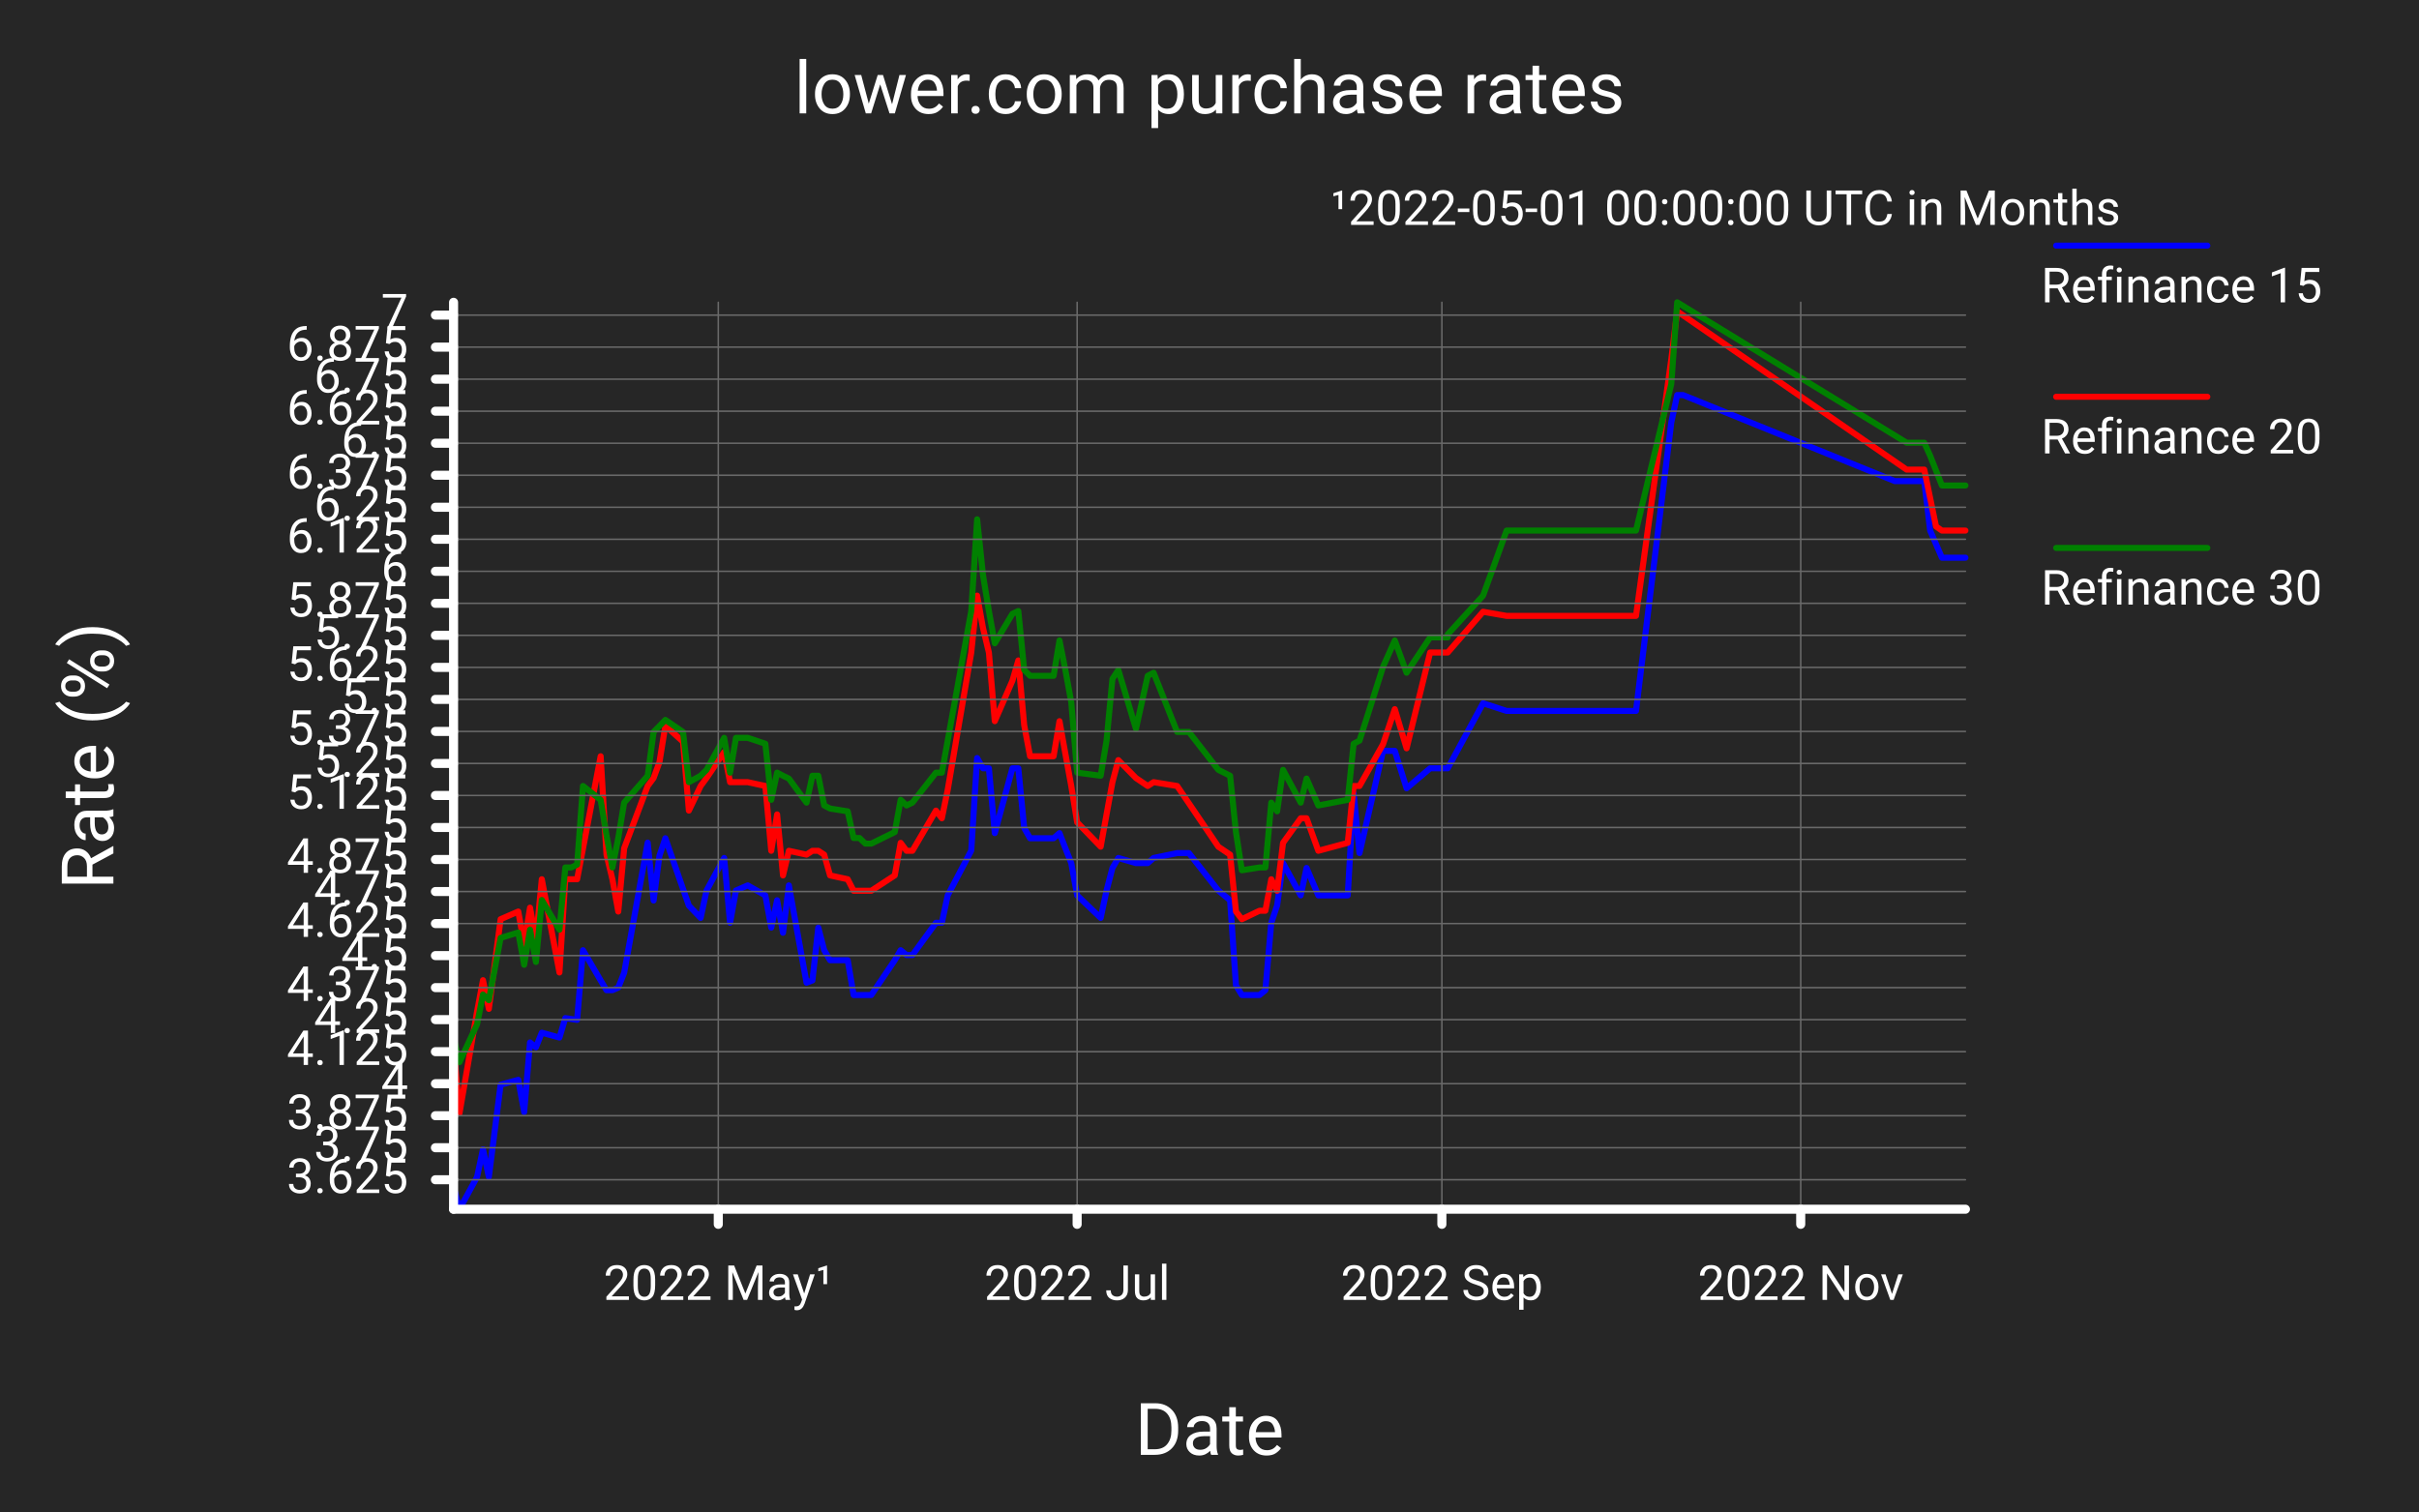
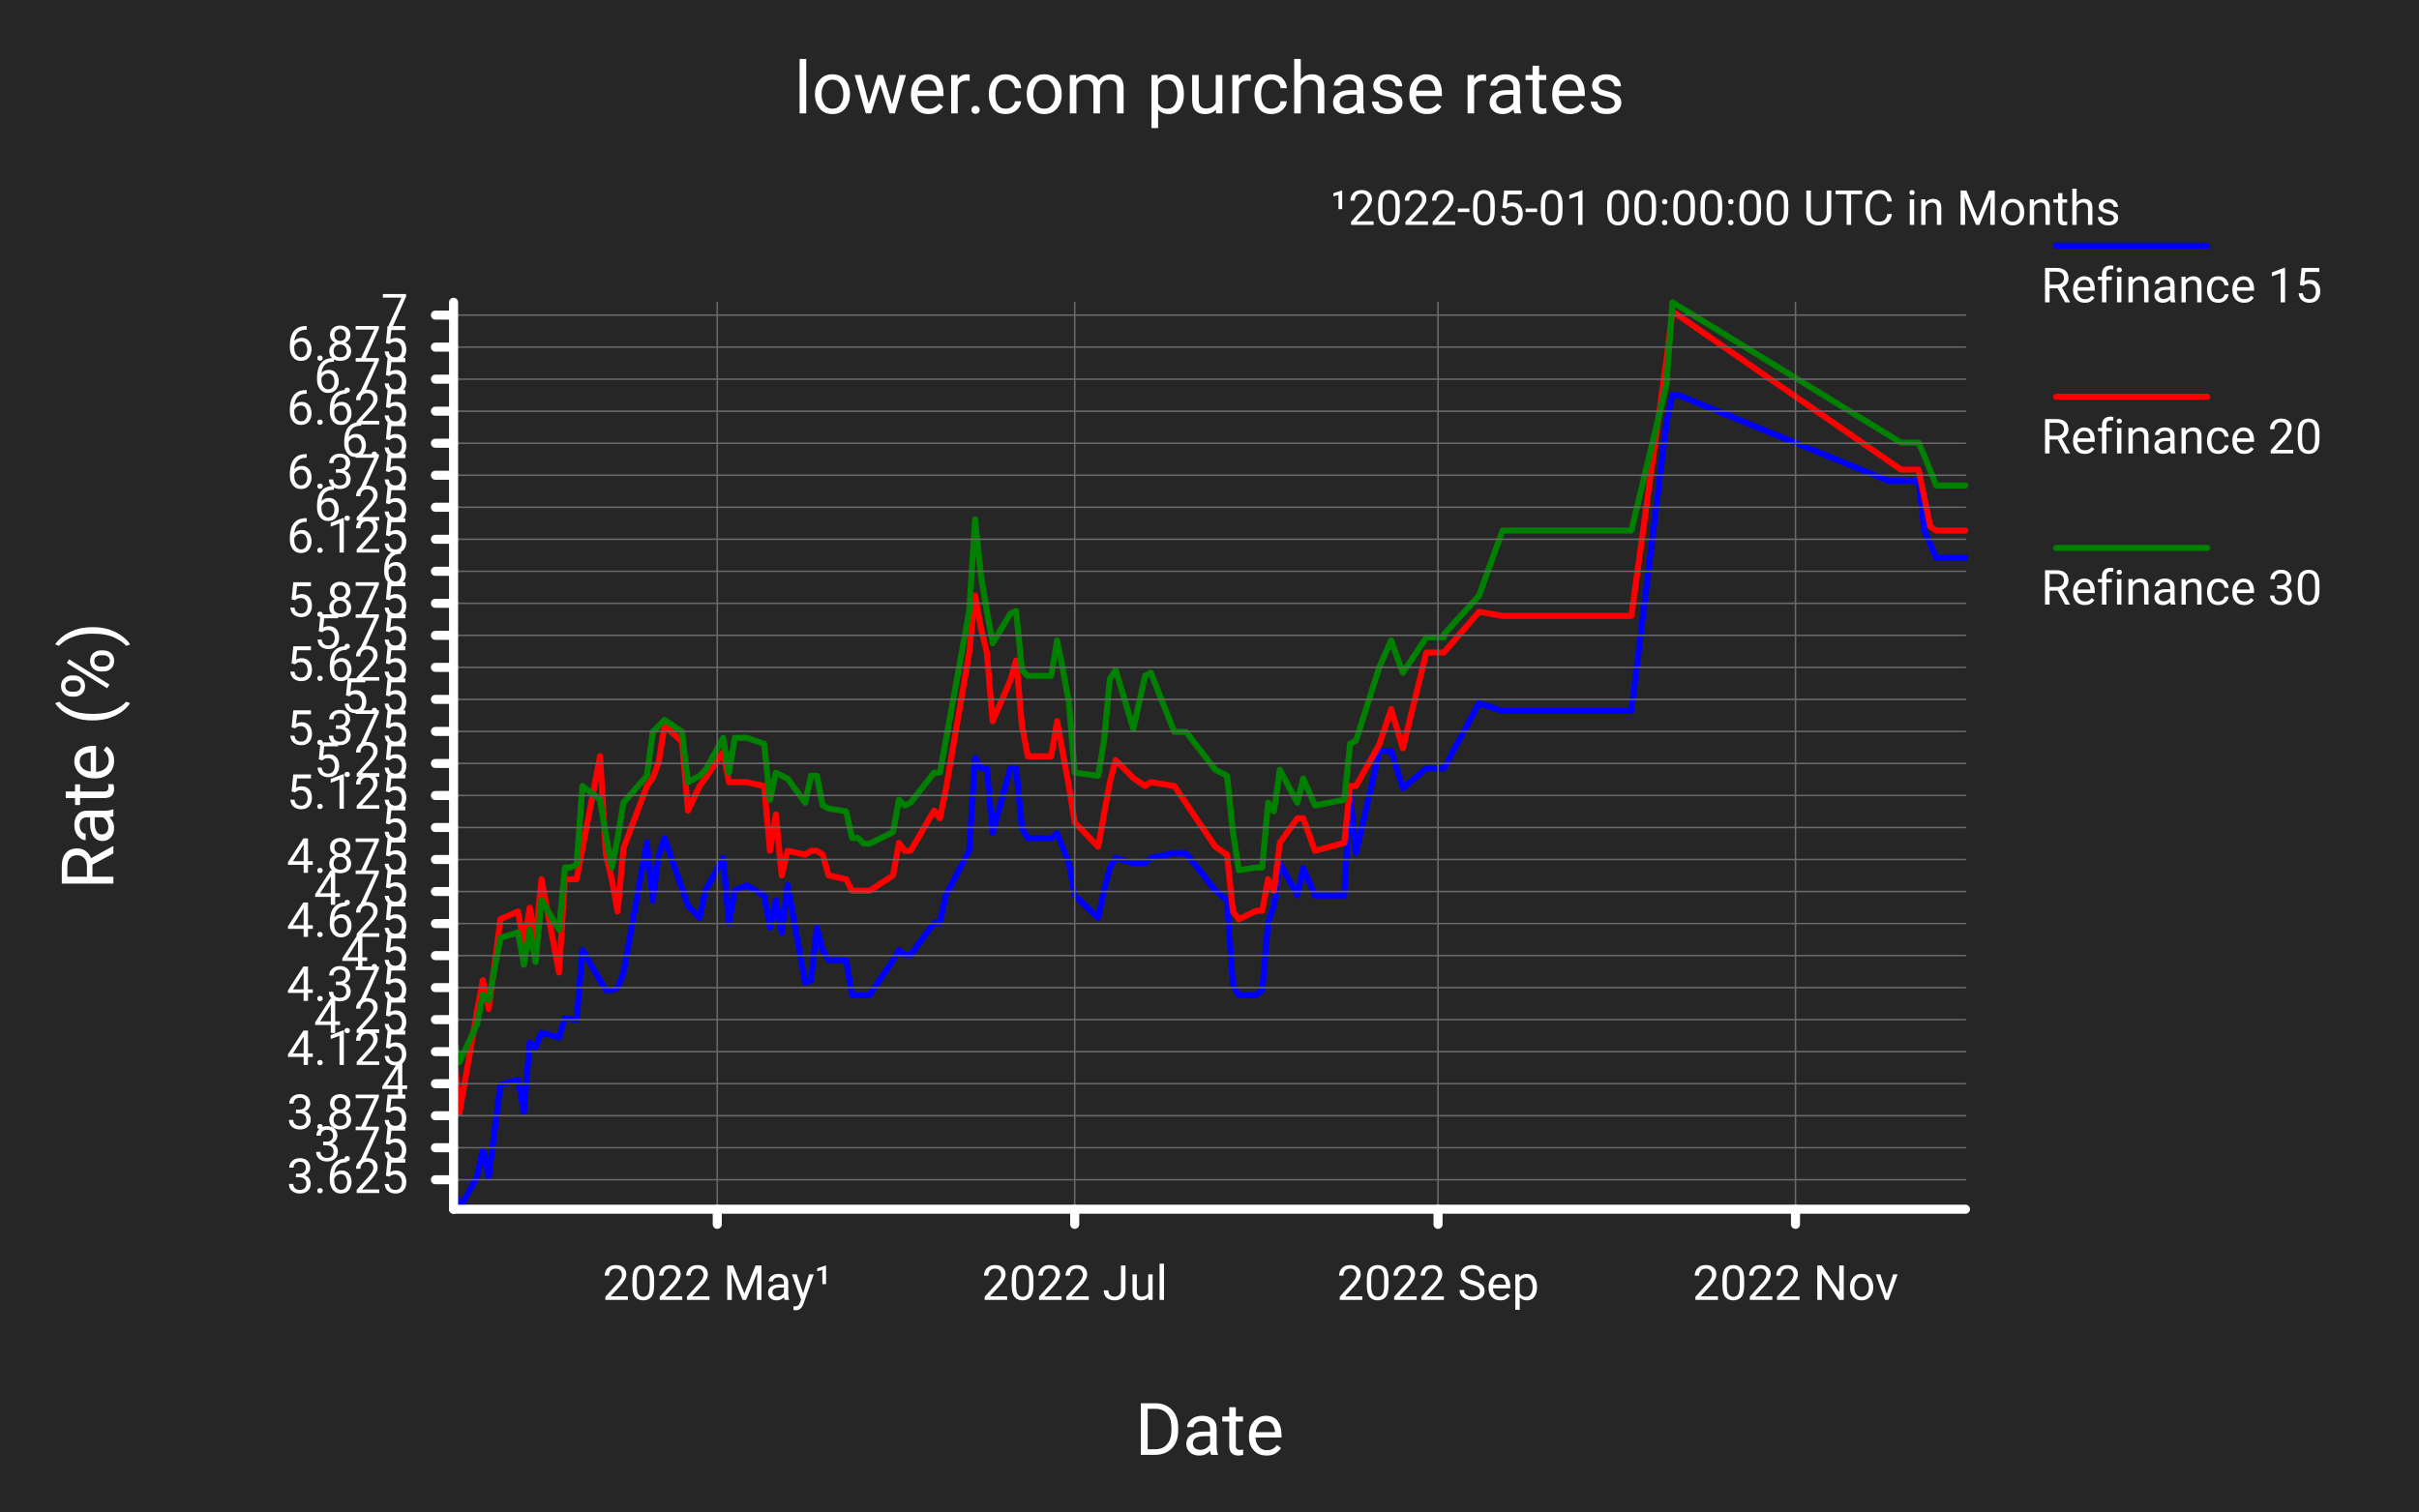
<svg xmlns="http://www.w3.org/2000/svg" class="poloto" width="800" height="500" viewBox="0 0 800 500">
  <style>.poloto{stroke-linecap:round;stroke-linejoin:round;font-family:Roboto,sans-serif;font-size:16px;}.poloto_background{fill:#262626;}.poloto_scatter{stroke-width:7}.poloto_tick_line{stroke:dimgray;stroke-width:0.5}.poloto_line{stroke-width:2}.poloto_text{fill: white;}.poloto_axis_lines{stroke: white;stroke-width:3;fill:none;stroke-dasharray:none}.poloto_title{font-size:24px;dominant-baseline:start;text-anchor:middle;}.poloto_xname{font-size:24px;dominant-baseline:start;text-anchor:middle;}.poloto_yname{font-size:24px;dominant-baseline:start;text-anchor:middle;}.poloto0stroke{stroke:blue;}.poloto1stroke{stroke:red;}.poloto2stroke{stroke:green;}.poloto3stroke{stroke:gold;}.poloto4stroke{stroke:aqua;}.poloto5stroke{stroke:lime;}.poloto6stroke{stroke:orange;}.poloto7stroke{stroke:chocolate;}.poloto0fill{fill:blue;}.poloto1fill{fill:red;}.poloto2fill{fill:green;}.poloto3fill{fill:gold;}.poloto4fill{fill:aqua;}.poloto5fill{fill:lime;}.poloto6fill{fill:orange;}.poloto7fill{fill:chocolate;}</style>
  <circle r="1e5" class="poloto_background" />
  <text class="poloto_text poloto_legend_text" x="675" y="100">Refinance 15</text>
  <line class="poloto_line poloto_legend_icon poloto0stroke poloto0legend" stroke="black" x1="680" x2="730" y1="81.25" y2="81.25" />
-   <path class="poloto_line poloto0stroke" fill="none" stroke="black" d=" M 150.00 392.46 L 151.95 400.00 L 157.78 389.32 L 159.73 380.17 L 161.67 389.32 L 161.67 389.32 L 165.56 358.81 L 171.40 357.20 L 173.35 367.88 L 175.29 344.83 L 177.24 346.44 L 179.18 341.61 L 185.02 343.22 L 186.96 336.78 L 186.96 336.78 L 190.86 337.37 L 192.80 314.32 L 198.64 324.32 L 200.58 327.54 L 202.53 327.54 L 204.47 326.69 L 206.42 321.78 L 214.20 278.73 L 216.15 297.88 L 218.09 283.05 L 220.04 277.29 L 220.04 277.29 L 227.82 299.58 L 231.71 303.64 L 233.66 294.58 L 239.49 283.81 L 241.44 305.25 L 243.39 294.58 L 243.39 294.58 L 247.28 292.88 L 253.11 296.19 L 255.06 306.86 L 255.06 306.86 L 257.00 297.80 L 258.95 308.56 L 260.89 292.88 L 266.73 325.08 L 268.68 324.32 L 270.62 306.86 L 270.62 306.86 L 272.57 314.32 L 274.51 317.63 L 280.35 317.63 L 282.30 329.15 L 284.24 329.15 L 286.19 329.15 L 288.13 329.15 L 295.91 317.63 L 297.86 314.32 L 299.81 315.93 L 301.75 315.93 L 301.75 315.93 L 309.53 305.25 L 311.48 305.25 L 313.42 296.19 L 321.21 281.36 L 323.15 250.76 L 325.10 254.15 L 327.04 254.15 L 328.99 275.59 L 334.82 254.15 L 336.77 254.15 L 338.72 273.90 L 340.66 277.29 L 348.44 277.29 L 350.39 275.59 L 352.33 280.59 L 354.28 285.51 L 356.23 296.19 L 364.01 303.64 L 365.95 294.58 L 367.90 287.12 L 369.84 283.81 L 375.68 285.51 L 379.57 285.51 L 381.52 283.81 L 389.30 282.20 L 389.30 282.20 L 389.30 282.20 L 389.30 282.20 L 389.30 282.20 L 389.30 282.20 L 393.19 282.20 L 393.19 282.20 L 393.19 282.20 L 393.19 282.20 L 393.19 282.20 L 393.19 282.20 L 402.92 294.58 L 406.81 297.80 L 408.75 325.93 L 410.70 329.15 L 416.54 329.15 L 418.48 327.54 L 420.43 305.25 L 422.37 299.49 L 424.32 285.51 L 430.16 296.19 L 430.16 296.19 L 432.10 287.12 L 435.99 296.19 L 435.99 296.19 L 445.72 296.19 L 447.67 262.46 L 449.61 282.20 L 457.39 248.39 L 461.28 248.39 L 461.28 248.39 L 465.18 260.76 L 472.96 254.15 L 472.96 254.15 L 472.96 254.15 L 472.96 254.15 L 472.96 254.15 L 472.96 254.15 L 472.96 254.15 L 472.96 254.15 L 472.96 254.15 L 478.79 254.15 L 490.47 232.63 L 498.25 235.17 L 498.25 235.17 L 504.09 235.17 L 511.87 235.17 L 513.81 235.17 L 513.81 235.17 L 513.81 235.17 L 513.81 235.17 L 513.81 235.17 L 539.11 235.17 L 541.05 235.17 L 552.72 139.75 L 554.67 130.68 L 556.61 130.68 L 626.65 159.15 L 634.44 159.15 L 636.38 159.15 L 638.33 175.51 L 642.22 184.49 L 642.22 184.49 L 650.00 184.49" />
+   <path class="poloto_line poloto0stroke" fill="none" stroke="black" d=" M 150.00 392.46 L 151.94 400.00 L 157.75 389.32 L 159.69 380.17 L 161.63 389.32 L 161.63 389.32 L 165.50 358.81 L 171.32 357.20 L 173.26 367.88 L 175.19 344.83 L 177.13 346.44 L 179.07 341.61 L 184.88 343.22 L 186.82 336.78 L 186.82 336.78 L 190.70 337.37 L 192.64 314.32 L 198.45 324.32 L 200.39 327.54 L 202.33 327.54 L 204.26 326.69 L 206.20 321.78 L 213.95 278.73 L 215.89 297.88 L 217.83 283.05 L 219.77 277.29 L 219.77 277.29 L 227.52 299.58 L 231.40 303.64 L 233.33 294.58 L 239.15 283.81 L 241.09 305.25 L 243.02 294.58 L 243.02 294.58 L 246.90 292.88 L 252.71 296.19 L 254.65 306.86 L 254.65 306.86 L 256.59 297.80 L 258.53 308.56 L 260.47 292.88 L 266.28 325.08 L 268.22 324.32 L 270.16 306.86 L 270.16 306.86 L 272.09 314.32 L 274.03 317.63 L 279.84 317.63 L 281.78 329.15 L 283.72 329.15 L 285.66 329.15 L 287.60 329.15 L 295.35 317.63 L 297.29 314.32 L 299.22 315.93 L 301.16 315.93 L 301.16 315.93 L 308.91 305.25 L 310.85 305.25 L 312.79 296.19 L 320.54 281.36 L 322.48 250.76 L 324.42 254.15 L 326.36 254.15 L 328.29 275.59 L 334.11 254.15 L 336.05 254.15 L 337.98 273.90 L 339.92 277.29 L 347.67 277.29 L 349.61 275.59 L 351.55 280.59 L 353.49 285.51 L 355.43 296.19 L 363.18 303.64 L 365.12 294.58 L 367.05 287.12 L 368.99 283.81 L 374.81 285.51 L 378.68 285.51 L 380.62 283.81 L 388.37 282.20 L 388.37 282.20 L 388.37 282.20 L 388.37 282.20 L 388.37 282.20 L 388.37 282.20 L 392.25 282.20 L 392.25 282.20 L 392.25 282.20 L 392.25 282.20 L 392.25 282.20 L 392.25 282.20 L 401.94 294.58 L 405.81 297.80 L 407.75 325.93 L 409.69 329.15 L 415.50 329.15 L 417.44 327.54 L 419.38 305.25 L 421.32 299.49 L 423.26 285.51 L 429.07 296.19 L 429.07 296.19 L 431.01 287.12 L 434.88 296.19 L 434.88 296.19 L 444.57 296.19 L 446.51 262.46 L 448.45 282.20 L 456.20 248.39 L 460.08 248.39 L 460.08 248.39 L 463.95 260.76 L 471.71 254.15 L 471.71 254.15 L 471.71 254.15 L 471.71 254.15 L 471.71 254.15 L 471.71 254.15 L 471.71 254.15 L 471.71 254.15 L 471.71 254.15 L 477.52 254.15 L 489.15 232.63 L 496.90 235.17 L 496.90 235.17 L 502.71 235.17 L 510.47 235.17 L 512.40 235.17 L 512.40 235.17 L 512.40 235.17 L 512.40 235.17 L 512.40 235.17 L 537.60 235.17 L 539.53 235.17 L 551.16 139.75 L 553.10 130.68 L 555.04 130.68 L 624.81 159.15 L 632.56 159.15 L 634.50 159.15 L 636.43 175.51 L 640.31 184.49 L 640.31 184.49 L 648.06 184.49 L 650.00 184.49" />
  <text class="poloto_text poloto_legend_text" x="675" y="150">Refinance 20</text>
  <line class="poloto_line poloto_legend_icon poloto1stroke poloto1legend" stroke="black" x1="680" x2="730" y1="131.25" y2="131.25" />
-   <path class="poloto_line poloto1stroke" fill="none" stroke="black" d=" M 150.00 345.68 L 151.95 368.31 L 157.78 334.58 L 159.73 324.24 L 161.67 333.73 L 161.67 333.73 L 165.56 304.07 L 171.40 301.53 L 173.35 312.29 L 175.29 300.25 L 177.24 311.02 L 179.18 290.85 L 185.02 321.69 L 186.96 290.85 L 186.96 290.85 L 190.86 290.85 L 190.86 290.85 L 198.64 250.17 L 200.58 282.71 L 202.53 290.85 L 204.47 301.53 L 206.42 280.59 L 214.20 260.00 L 216.15 257.37 L 218.09 252.12 L 220.04 240.08 L 225.88 245.34 L 227.82 268.14 L 231.71 260.00 L 233.66 257.37 L 239.49 248.81 L 241.44 258.73 L 243.39 258.73 L 243.39 258.73 L 247.28 258.73 L 253.11 260.00 L 255.06 281.44 L 255.06 281.44 L 257.00 269.41 L 258.95 289.58 L 260.89 281.44 L 266.73 282.71 L 268.68 281.44 L 270.62 281.44 L 270.62 281.44 L 272.57 282.71 L 274.51 289.58 L 280.35 290.85 L 282.30 294.66 L 284.24 294.66 L 286.19 294.66 L 288.13 294.66 L 295.91 289.58 L 297.86 278.81 L 299.81 281.44 L 301.75 281.44 L 301.75 281.44 L 309.53 268.14 L 311.48 270.68 L 313.42 261.27 L 321.21 215.85 L 323.15 197.03 L 325.10 207.80 L 327.04 215.85 L 328.99 238.56 L 334.82 225.17 L 336.77 218.47 L 338.72 239.92 L 340.66 250.17 L 348.44 250.17 L 350.39 238.56 L 352.33 249.32 L 354.28 260.00 L 356.23 272.03 L 364.01 280.08 L 365.95 269.41 L 367.90 258.73 L 369.84 251.44 L 375.68 257.37 L 379.57 260.00 L 381.52 258.73 L 389.30 260.00 L 389.30 260.00 L 389.30 260.00 L 389.30 260.00 L 389.30 260.00 L 389.30 260.00 L 389.30 260.00 L 389.30 260.00 L 389.30 260.00 L 389.30 260.00 L 389.30 260.00 L 389.30 260.00 L 402.92 280.08 L 406.81 282.71 L 408.75 301.53 L 410.70 304.07 L 416.54 301.27 L 418.48 301.27 L 420.43 290.85 L 422.37 294.66 L 424.32 278.81 L 430.16 270.68 L 430.16 270.68 L 432.10 270.68 L 435.99 281.44 L 435.99 281.44 L 445.72 278.81 L 447.67 260.00 L 449.61 260.00 L 457.39 246.19 L 461.28 234.58 L 461.28 234.58 L 465.18 247.54 L 472.96 215.85 L 472.96 215.85 L 472.96 215.85 L 472.96 215.85 L 472.96 215.85 L 472.96 215.85 L 472.96 215.85 L 472.96 215.85 L 472.96 215.85 L 478.79 215.85 L 490.47 202.37 L 498.25 203.73 L 502.14 203.73 L 504.09 203.73 L 504.09 203.73 L 513.81 203.73 L 515.76 203.73 L 515.76 203.73 L 515.76 203.73 L 515.76 203.73 L 539.11 203.73 L 541.05 203.73 L 552.72 118.81 L 554.67 102.97 L 554.67 102.97 L 630.54 155.34 L 634.44 155.34 L 636.38 155.34 L 640.27 174.15 L 642.22 175.51 L 642.22 175.51 L 650.00 175.51" />
+   <path class="poloto_line poloto1stroke" fill="none" stroke="black" d=" M 150.00 345.68 L 151.94 368.31 L 157.75 334.58 L 159.69 324.24 L 161.63 333.73 L 161.63 333.73 L 165.50 304.07 L 171.32 301.53 L 173.26 312.29 L 175.19 300.25 L 177.13 311.02 L 179.07 290.85 L 184.88 321.69 L 186.82 290.85 L 186.82 290.85 L 190.70 290.85 L 190.70 290.85 L 198.45 250.17 L 200.39 282.71 L 202.33 290.85 L 204.26 301.53 L 206.20 280.59 L 213.95 260.00 L 215.89 257.37 L 217.83 252.12 L 219.77 240.08 L 225.58 245.34 L 227.52 268.14 L 231.40 260.00 L 233.33 257.37 L 239.15 248.81 L 241.09 258.73 L 243.02 258.73 L 243.02 258.73 L 246.90 258.73 L 252.71 260.00 L 254.65 281.44 L 254.65 281.44 L 256.59 269.41 L 258.53 289.58 L 260.47 281.44 L 266.28 282.71 L 268.22 281.44 L 270.16 281.44 L 270.16 281.44 L 272.09 282.71 L 274.03 289.58 L 279.84 290.85 L 281.78 294.66 L 283.72 294.66 L 285.66 294.66 L 287.60 294.66 L 295.35 289.58 L 297.29 278.81 L 299.22 281.44 L 301.16 281.44 L 301.16 281.44 L 308.91 268.14 L 310.85 270.68 L 312.79 261.27 L 320.54 215.85 L 322.48 197.03 L 324.42 207.80 L 326.36 215.85 L 328.29 238.56 L 334.11 225.17 L 336.05 218.47 L 337.98 239.92 L 339.92 250.17 L 347.67 250.17 L 349.61 238.56 L 351.55 249.32 L 353.49 260.00 L 355.43 272.03 L 363.18 280.08 L 365.12 269.41 L 367.05 258.73 L 368.99 251.44 L 374.81 257.37 L 378.68 260.00 L 380.62 258.73 L 388.37 260.00 L 388.37 260.00 L 388.37 260.00 L 388.37 260.00 L 388.37 260.00 L 388.37 260.00 L 388.37 260.00 L 388.37 260.00 L 388.37 260.00 L 388.37 260.00 L 388.37 260.00 L 388.37 260.00 L 401.94 280.08 L 405.81 282.71 L 407.75 301.53 L 409.69 304.07 L 415.50 301.27 L 417.44 301.27 L 419.38 290.85 L 421.32 294.66 L 423.26 278.81 L 429.07 270.68 L 429.07 270.68 L 431.01 270.68 L 434.88 281.44 L 434.88 281.44 L 444.57 278.81 L 446.51 260.00 L 448.45 260.00 L 456.20 246.19 L 460.08 234.58 L 460.08 234.58 L 463.95 247.54 L 471.71 215.85 L 471.71 215.85 L 471.71 215.85 L 471.71 215.85 L 471.71 215.85 L 471.71 215.85 L 471.71 215.85 L 471.71 215.85 L 471.71 215.85 L 477.52 215.85 L 489.15 202.37 L 496.90 203.73 L 500.78 203.73 L 502.71 203.73 L 502.71 203.73 L 512.40 203.73 L 514.34 203.73 L 514.34 203.73 L 514.34 203.73 L 514.34 203.73 L 537.60 203.73 L 539.53 203.73 L 551.16 118.81 L 553.10 102.97 L 553.10 102.97 L 628.68 155.34 L 632.56 155.34 L 634.50 155.34 L 638.37 174.15 L 640.31 175.51 L 640.31 175.51 L 648.06 175.51 L 650.00 175.51" />
  <text class="poloto_text poloto_legend_text" x="675" y="200">Refinance 30</text>
  <line class="poloto_line poloto_legend_icon poloto2stroke poloto2legend" stroke="black" x1="680" x2="730" y1="181.25" y2="181.25" />
-   <path class="poloto_line poloto2stroke" fill="none" stroke="black" d=" M 150.00 343.31 L 151.95 351.36 L 157.78 338.81 L 159.73 328.98 L 161.67 330.85 L 161.67 330.85 L 165.56 310.25 L 171.40 308.47 L 173.35 319.15 L 175.29 307.54 L 177.24 318.22 L 179.18 297.71 L 185.02 307.54 L 186.96 286.95 L 188.91 286.95 L 190.86 286.02 L 192.80 260.00 L 198.64 264.58 L 200.58 276.27 L 202.53 286.95 L 204.47 277.20 L 206.42 265.51 L 214.20 256.61 L 216.15 242.12 L 218.09 240.17 L 220.04 238.14 L 225.88 242.12 L 227.82 258.73 L 231.71 256.61 L 233.66 254.66 L 239.49 244.07 L 241.44 255.59 L 243.39 244.07 L 243.39 244.07 L 247.28 244.07 L 253.11 246.02 L 255.06 264.58 L 255.06 264.58 L 257.00 255.59 L 258.95 256.61 L 260.89 257.54 L 266.73 265.51 L 268.68 256.61 L 270.62 256.61 L 270.62 256.61 L 272.57 266.44 L 274.51 267.46 L 280.35 268.39 L 282.30 277.20 L 284.24 277.20 L 286.19 279.07 L 288.13 279.07 L 295.91 275.25 L 297.86 264.58 L 299.81 266.44 L 301.75 265.51 L 301.75 265.51 L 309.53 255.59 L 311.48 255.59 L 313.42 245.00 L 321.21 202.12 L 323.15 171.78 L 325.10 190.34 L 327.04 202.12 L 328.99 212.80 L 334.82 203.05 L 336.77 202.12 L 338.72 221.61 L 340.66 223.56 L 348.44 223.56 L 350.39 211.86 L 352.33 221.61 L 354.28 232.29 L 356.23 255.59 L 364.01 256.61 L 365.95 245.00 L 367.90 224.58 L 369.84 221.61 L 375.68 241.10 L 379.57 223.56 L 381.52 222.54 L 389.30 242.12 L 389.30 242.12 L 389.30 242.12 L 389.30 242.12 L 389.30 242.12 L 389.30 242.12 L 393.19 242.12 L 393.19 242.12 L 393.19 242.12 L 393.19 242.12 L 393.19 242.12 L 393.19 242.12 L 402.92 254.66 L 406.81 256.61 L 408.75 275.25 L 410.70 287.88 L 416.54 286.95 L 418.48 286.95 L 420.43 265.51 L 422.37 268.39 L 424.32 254.66 L 430.16 265.51 L 430.16 265.51 L 432.10 257.54 L 435.99 266.44 L 435.99 266.44 L 445.72 264.58 L 447.67 246.02 L 449.61 245.00 L 457.39 220.59 L 461.28 211.86 L 461.28 211.86 L 465.18 222.54 L 472.96 210.85 L 472.96 210.85 L 472.96 210.85 L 472.96 210.85 L 472.96 210.85 L 472.96 210.85 L 472.96 210.85 L 472.96 210.85 L 478.79 210.85 L 478.79 209.83 L 490.47 197.03 L 498.25 175.51 L 498.25 175.51 L 504.09 175.51 L 504.09 175.51 L 513.81 175.51 L 515.76 175.51 L 515.76 175.51 L 515.76 175.51 L 515.76 175.51 L 539.11 175.51 L 541.05 175.51 L 552.72 127.03 L 554.67 100.00 L 554.67 100.00 L 630.54 146.44 L 634.44 146.44 L 636.38 146.44 L 638.33 150.76 L 642.22 160.59 L 642.22 160.59 L 650.00 160.59" />
+   <path class="poloto_line poloto2stroke" fill="none" stroke="black" d=" M 150.00 343.31 L 151.94 351.36 L 157.75 338.81 L 159.69 328.98 L 161.63 330.85 L 161.63 330.85 L 165.50 310.25 L 171.32 308.47 L 173.26 319.15 L 175.19 307.54 L 177.13 318.22 L 179.07 297.71 L 184.88 307.54 L 186.82 286.95 L 188.76 286.95 L 190.70 286.02 L 192.64 260.00 L 198.45 264.58 L 200.39 276.27 L 202.33 286.95 L 204.26 277.20 L 206.20 265.51 L 213.95 256.61 L 215.89 242.12 L 217.83 240.17 L 219.77 238.14 L 225.58 242.12 L 227.52 258.73 L 231.40 256.61 L 233.33 254.66 L 239.15 244.07 L 241.09 255.59 L 243.02 244.07 L 243.02 244.07 L 246.90 244.07 L 252.71 246.02 L 254.65 264.58 L 254.65 264.58 L 256.59 255.59 L 258.53 256.61 L 260.47 257.54 L 266.28 265.51 L 268.22 256.61 L 270.16 256.61 L 270.16 256.61 L 272.09 266.44 L 274.03 267.46 L 279.84 268.39 L 281.78 277.20 L 283.72 277.20 L 285.66 279.07 L 287.60 279.07 L 295.35 275.25 L 297.29 264.58 L 299.22 266.44 L 301.16 265.51 L 301.16 265.51 L 308.91 255.59 L 310.85 255.59 L 312.79 245.00 L 320.54 202.12 L 322.48 171.78 L 324.42 190.34 L 326.36 202.12 L 328.29 212.80 L 334.11 203.05 L 336.05 202.12 L 337.98 221.61 L 339.92 223.56 L 347.67 223.56 L 349.61 211.86 L 351.55 221.61 L 353.49 232.29 L 355.43 255.59 L 363.18 256.61 L 365.12 245.00 L 367.05 224.58 L 368.99 221.61 L 374.81 241.10 L 378.68 223.56 L 380.62 222.54 L 388.37 242.12 L 388.37 242.12 L 388.37 242.12 L 388.37 242.12 L 388.37 242.12 L 388.37 242.12 L 392.25 242.12 L 392.25 242.12 L 392.25 242.12 L 392.25 242.12 L 392.25 242.12 L 392.25 242.12 L 401.94 254.66 L 405.81 256.61 L 407.75 275.25 L 409.69 287.88 L 415.50 286.95 L 417.44 286.95 L 419.38 265.51 L 421.32 268.39 L 423.26 254.66 L 429.07 265.51 L 429.07 265.51 L 431.01 257.54 L 434.88 266.44 L 434.88 266.44 L 444.57 264.58 L 446.51 246.02 L 448.45 245.00 L 456.20 220.59 L 460.08 211.86 L 460.08 211.86 L 463.95 222.54 L 471.71 210.85 L 471.71 210.85 L 471.71 210.85 L 471.71 210.85 L 471.71 210.85 L 471.71 210.85 L 471.71 210.85 L 471.71 210.85 L 477.52 210.85 L 477.52 209.83 L 489.15 197.03 L 496.90 175.51 L 496.90 175.51 L 502.71 175.51 L 502.71 175.51 L 512.40 175.51 L 514.34 175.51 L 514.34 175.51 L 514.34 175.51 L 514.34 175.51 L 537.60 175.51 L 539.53 175.51 L 551.16 127.03 L 553.10 100.00 L 553.10 100.00 L 628.68 146.44 L 632.56 146.44 L 634.50 146.44 L 636.43 150.76 L 640.31 160.59 L 640.31 160.59 L 648.06 160.59 L 650.00 160.59" />
  <text class="poloto_labels poloto_text poloto_title" x="400" y="37.5">lower.com purchase rates</text>
  <text class="poloto_labels poloto_text poloto_xname" x="400" y="481.25">Date</text>
  <text class="poloto_labels poloto_text poloto_yname" transform="rotate(-90,37.5,250)" x="37.5" y="250">Rate (%)</text>
  <text class="poloto_tick_labels poloto_text" dominant-baseline="middle" text-anchor="start" x="150" y="70" />
  <line class="poloto_axis_lines" stroke="black" x1="150" x2="144" y1="390.254" y2="390.254" />
  <line class="poloto_tick_line" stroke="black" x1="150" x2="650" y1="390.254" y2="390.254" />
  <text class="poloto_tick_labels poloto_text" dominant-baseline="middle" text-anchor="end" x="135" y="390.254">3.625</text>
  <line class="poloto_axis_lines" stroke="black" x1="150" x2="144" y1="379.661" y2="379.661" />
  <line class="poloto_tick_line" stroke="black" x1="150" x2="650" y1="379.661" y2="379.661" />
  <text class="poloto_tick_labels poloto_text" dominant-baseline="middle" text-anchor="end" x="135" y="379.661">3.75</text>
  <line class="poloto_axis_lines" stroke="black" x1="150" x2="144" y1="369.068" y2="369.068" />
  <line class="poloto_tick_line" stroke="black" x1="150" x2="650" y1="369.068" y2="369.068" />
  <text class="poloto_tick_labels poloto_text" dominant-baseline="middle" text-anchor="end" x="135" y="369.068">3.875</text>
  <line class="poloto_axis_lines" stroke="black" x1="150" x2="144" y1="358.475" y2="358.475" />
  <line class="poloto_tick_line" stroke="black" x1="150" x2="650" y1="358.475" y2="358.475" />
  <text class="poloto_tick_labels poloto_text" dominant-baseline="middle" text-anchor="end" x="135" y="358.475">4</text>
  <line class="poloto_axis_lines" stroke="black" x1="150" x2="144" y1="347.881" y2="347.881" />
  <line class="poloto_tick_line" stroke="black" x1="150" x2="650" y1="347.881" y2="347.881" />
  <text class="poloto_tick_labels poloto_text" dominant-baseline="middle" text-anchor="end" x="135" y="347.881">4.125</text>
  <line class="poloto_axis_lines" stroke="black" x1="150" x2="144" y1="337.288" y2="337.288" />
  <line class="poloto_tick_line" stroke="black" x1="150" x2="650" y1="337.288" y2="337.288" />
  <text class="poloto_tick_labels poloto_text" dominant-baseline="middle" text-anchor="end" x="135" y="337.288">4.25</text>
  <line class="poloto_axis_lines" stroke="black" x1="150" x2="144" y1="326.695" y2="326.695" />
  <line class="poloto_tick_line" stroke="black" x1="150" x2="650" y1="326.695" y2="326.695" />
  <text class="poloto_tick_labels poloto_text" dominant-baseline="middle" text-anchor="end" x="135" y="326.695">4.375</text>
  <line class="poloto_axis_lines" stroke="black" x1="150" x2="144" y1="316.102" y2="316.102" />
  <line class="poloto_tick_line" stroke="black" x1="150" x2="650" y1="316.102" y2="316.102" />
  <text class="poloto_tick_labels poloto_text" dominant-baseline="middle" text-anchor="end" x="135" y="316.102">4.5</text>
  <line class="poloto_axis_lines" stroke="black" x1="150" x2="144" y1="305.508" y2="305.508" />
  <line class="poloto_tick_line" stroke="black" x1="150" x2="650" y1="305.508" y2="305.508" />
  <text class="poloto_tick_labels poloto_text" dominant-baseline="middle" text-anchor="end" x="135" y="305.508">4.625</text>
  <line class="poloto_axis_lines" stroke="black" x1="150" x2="144" y1="294.915" y2="294.915" />
  <line class="poloto_tick_line" stroke="black" x1="150" x2="650" y1="294.915" y2="294.915" />
  <text class="poloto_tick_labels poloto_text" dominant-baseline="middle" text-anchor="end" x="135" y="294.915">4.75</text>
  <line class="poloto_axis_lines" stroke="black" x1="150" x2="144" y1="284.322" y2="284.322" />
  <line class="poloto_tick_line" stroke="black" x1="150" x2="650" y1="284.322" y2="284.322" />
  <text class="poloto_tick_labels poloto_text" dominant-baseline="middle" text-anchor="end" x="135" y="284.322">4.875</text>
  <line class="poloto_axis_lines" stroke="black" x1="150" x2="144" y1="273.729" y2="273.729" />
  <line class="poloto_tick_line" stroke="black" x1="150" x2="650" y1="273.729" y2="273.729" />
  <text class="poloto_tick_labels poloto_text" dominant-baseline="middle" text-anchor="end" x="135" y="273.729">5</text>
  <line class="poloto_axis_lines" stroke="black" x1="150" x2="144" y1="263.136" y2="263.136" />
  <line class="poloto_tick_line" stroke="black" x1="150" x2="650" y1="263.136" y2="263.136" />
  <text class="poloto_tick_labels poloto_text" dominant-baseline="middle" text-anchor="end" x="135" y="263.136">5.125</text>
  <line class="poloto_axis_lines" stroke="black" x1="150" x2="144" y1="252.542" y2="252.542" />
  <line class="poloto_tick_line" stroke="black" x1="150" x2="650" y1="252.542" y2="252.542" />
  <text class="poloto_tick_labels poloto_text" dominant-baseline="middle" text-anchor="end" x="135" y="252.542">5.25</text>
  <line class="poloto_axis_lines" stroke="black" x1="150" x2="144" y1="241.949" y2="241.949" />
  <line class="poloto_tick_line" stroke="black" x1="150" x2="650" y1="241.949" y2="241.949" />
  <text class="poloto_tick_labels poloto_text" dominant-baseline="middle" text-anchor="end" x="135" y="241.949">5.375</text>
  <line class="poloto_axis_lines" stroke="black" x1="150" x2="144" y1="231.356" y2="231.356" />
  <line class="poloto_tick_line" stroke="black" x1="150" x2="650" y1="231.356" y2="231.356" />
  <text class="poloto_tick_labels poloto_text" dominant-baseline="middle" text-anchor="end" x="135" y="231.356">5.5</text>
  <line class="poloto_axis_lines" stroke="black" x1="150" x2="144" y1="220.763" y2="220.763" />
  <line class="poloto_tick_line" stroke="black" x1="150" x2="650" y1="220.763" y2="220.763" />
  <text class="poloto_tick_labels poloto_text" dominant-baseline="middle" text-anchor="end" x="135" y="220.763">5.625</text>
  <line class="poloto_axis_lines" stroke="black" x1="150" x2="144" y1="210.169" y2="210.169" />
  <line class="poloto_tick_line" stroke="black" x1="150" x2="650" y1="210.169" y2="210.169" />
  <text class="poloto_tick_labels poloto_text" dominant-baseline="middle" text-anchor="end" x="135" y="210.169">5.75</text>
  <line class="poloto_axis_lines" stroke="black" x1="150" x2="144" y1="199.576" y2="199.576" />
  <line class="poloto_tick_line" stroke="black" x1="150" x2="650" y1="199.576" y2="199.576" />
  <text class="poloto_tick_labels poloto_text" dominant-baseline="middle" text-anchor="end" x="135" y="199.576">5.875</text>
  <line class="poloto_axis_lines" stroke="black" x1="150" x2="144" y1="188.983" y2="188.983" />
  <line class="poloto_tick_line" stroke="black" x1="150" x2="650" y1="188.983" y2="188.983" />
  <text class="poloto_tick_labels poloto_text" dominant-baseline="middle" text-anchor="end" x="135" y="188.983">6</text>
  <line class="poloto_axis_lines" stroke="black" x1="150" x2="144" y1="178.39" y2="178.39" />
  <line class="poloto_tick_line" stroke="black" x1="150" x2="650" y1="178.39" y2="178.39" />
  <text class="poloto_tick_labels poloto_text" dominant-baseline="middle" text-anchor="end" x="135" y="178.39">6.125</text>
  <line class="poloto_axis_lines" stroke="black" x1="150" x2="144" y1="167.797" y2="167.797" />
  <line class="poloto_tick_line" stroke="black" x1="150" x2="650" y1="167.797" y2="167.797" />
  <text class="poloto_tick_labels poloto_text" dominant-baseline="middle" text-anchor="end" x="135" y="167.797">6.25</text>
  <line class="poloto_axis_lines" stroke="black" x1="150" x2="144" y1="157.203" y2="157.203" />
  <line class="poloto_tick_line" stroke="black" x1="150" x2="650" y1="157.203" y2="157.203" />
  <text class="poloto_tick_labels poloto_text" dominant-baseline="middle" text-anchor="end" x="135" y="157.203">6.375</text>
  <line class="poloto_axis_lines" stroke="black" x1="150" x2="144" y1="146.61" y2="146.61" />
  <line class="poloto_tick_line" stroke="black" x1="150" x2="650" y1="146.61" y2="146.61" />
  <text class="poloto_tick_labels poloto_text" dominant-baseline="middle" text-anchor="end" x="135" y="146.61">6.5</text>
  <line class="poloto_axis_lines" stroke="black" x1="150" x2="144" y1="136.017" y2="136.017" />
  <line class="poloto_tick_line" stroke="black" x1="150" x2="650" y1="136.017" y2="136.017" />
  <text class="poloto_tick_labels poloto_text" dominant-baseline="middle" text-anchor="end" x="135" y="136.017">6.625</text>
  <line class="poloto_axis_lines" stroke="black" x1="150" x2="144" y1="125.424" y2="125.424" />
  <line class="poloto_tick_line" stroke="black" x1="150" x2="650" y1="125.424" y2="125.424" />
  <text class="poloto_tick_labels poloto_text" dominant-baseline="middle" text-anchor="end" x="135" y="125.424">6.75</text>
  <line class="poloto_axis_lines" stroke="black" x1="150" x2="144" y1="114.831" y2="114.831" />
  <line class="poloto_tick_line" stroke="black" x1="150" x2="650" y1="114.831" y2="114.831" />
  <text class="poloto_tick_labels poloto_text" dominant-baseline="middle" text-anchor="end" x="135" y="114.831">6.875</text>
  <line class="poloto_axis_lines" stroke="black" x1="150" x2="144" y1="104.237" y2="104.237" />
  <line class="poloto_tick_line" stroke="black" x1="150" x2="650" y1="104.237" y2="104.237" />
  <text class="poloto_tick_labels poloto_text" dominant-baseline="middle" text-anchor="end" x="135" y="104.237">7</text>
  <text class="poloto_tick_labels poloto_text" dominant-baseline="middle" text-anchor="start" x="440" y="70">¹2022-05-01 00:00:00 UTC in Months</text>
-   <line class="poloto_axis_lines" stroke="black" x1="237.549" x2="237.549" y1="400" y2="405" />
-   <line class="poloto_tick_line" stroke="black" x1="237.549" x2="237.549" y1="400" y2="100" />
-   <text class="poloto_tick_labels poloto_text" dominant-baseline="start" text-anchor="middle" x="237.549" y="430">2022 May¹</text>
-   <line class="poloto_axis_lines" stroke="black" x1="356.226" x2="356.226" y1="400" y2="405" />
-   <line class="poloto_tick_line" stroke="black" x1="356.226" x2="356.226" y1="400" y2="100" />
-   <text class="poloto_tick_labels poloto_text" dominant-baseline="start" text-anchor="middle" x="356.226" y="430">2022 Jul</text>
-   <line class="poloto_axis_lines" stroke="black" x1="476.848" x2="476.848" y1="400" y2="405" />
-   <line class="poloto_tick_line" stroke="black" x1="476.848" x2="476.848" y1="400" y2="100" />
-   <text class="poloto_tick_labels poloto_text" dominant-baseline="start" text-anchor="middle" x="476.848" y="430">2022 Sep</text>
-   <line class="poloto_axis_lines" stroke="black" x1="595.525" x2="595.525" y1="400" y2="405" />
-   <line class="poloto_tick_line" stroke="black" x1="595.525" x2="595.525" y1="400" y2="100" />
-   <text class="poloto_tick_labels poloto_text" dominant-baseline="start" text-anchor="middle" x="595.525" y="430">2022 Nov</text>
+   <line class="poloto_axis_lines" stroke="black" x1="237.209" x2="237.209" y1="400" y2="405" />
+   <line class="poloto_tick_line" stroke="black" x1="237.209" x2="237.209" y1="400" y2="100" />
+   <text class="poloto_tick_labels poloto_text" dominant-baseline="start" text-anchor="middle" x="237.209" y="430">2022 May¹</text>
+   <line class="poloto_axis_lines" stroke="black" x1="355.426" x2="355.426" y1="400" y2="405" />
+   <line class="poloto_tick_line" stroke="black" x1="355.426" x2="355.426" y1="400" y2="100" />
+   <text class="poloto_tick_labels poloto_text" dominant-baseline="start" text-anchor="middle" x="355.426" y="430">2022 Jul</text>
+   <line class="poloto_axis_lines" stroke="black" x1="475.581" x2="475.581" y1="400" y2="405" />
+   <line class="poloto_tick_line" stroke="black" x1="475.581" x2="475.581" y1="400" y2="100" />
+   <text class="poloto_tick_labels poloto_text" dominant-baseline="start" text-anchor="middle" x="475.581" y="430">2022 Sep</text>
+   <line class="poloto_axis_lines" stroke="black" x1="593.798" x2="593.798" y1="400" y2="405" />
+   <line class="poloto_tick_line" stroke="black" x1="593.798" x2="593.798" y1="400" y2="100" />
+   <text class="poloto_tick_labels poloto_text" dominant-baseline="start" text-anchor="middle" x="593.798" y="430">2022 Nov</text>
  <path stroke="black" fill="none" class="poloto_axis_lines" d=" M 150 400 L 650 400" />
  <path stroke="black" fill="none" class="poloto_axis_lines" d=" M 150 400 L 150 100" />
</svg>
